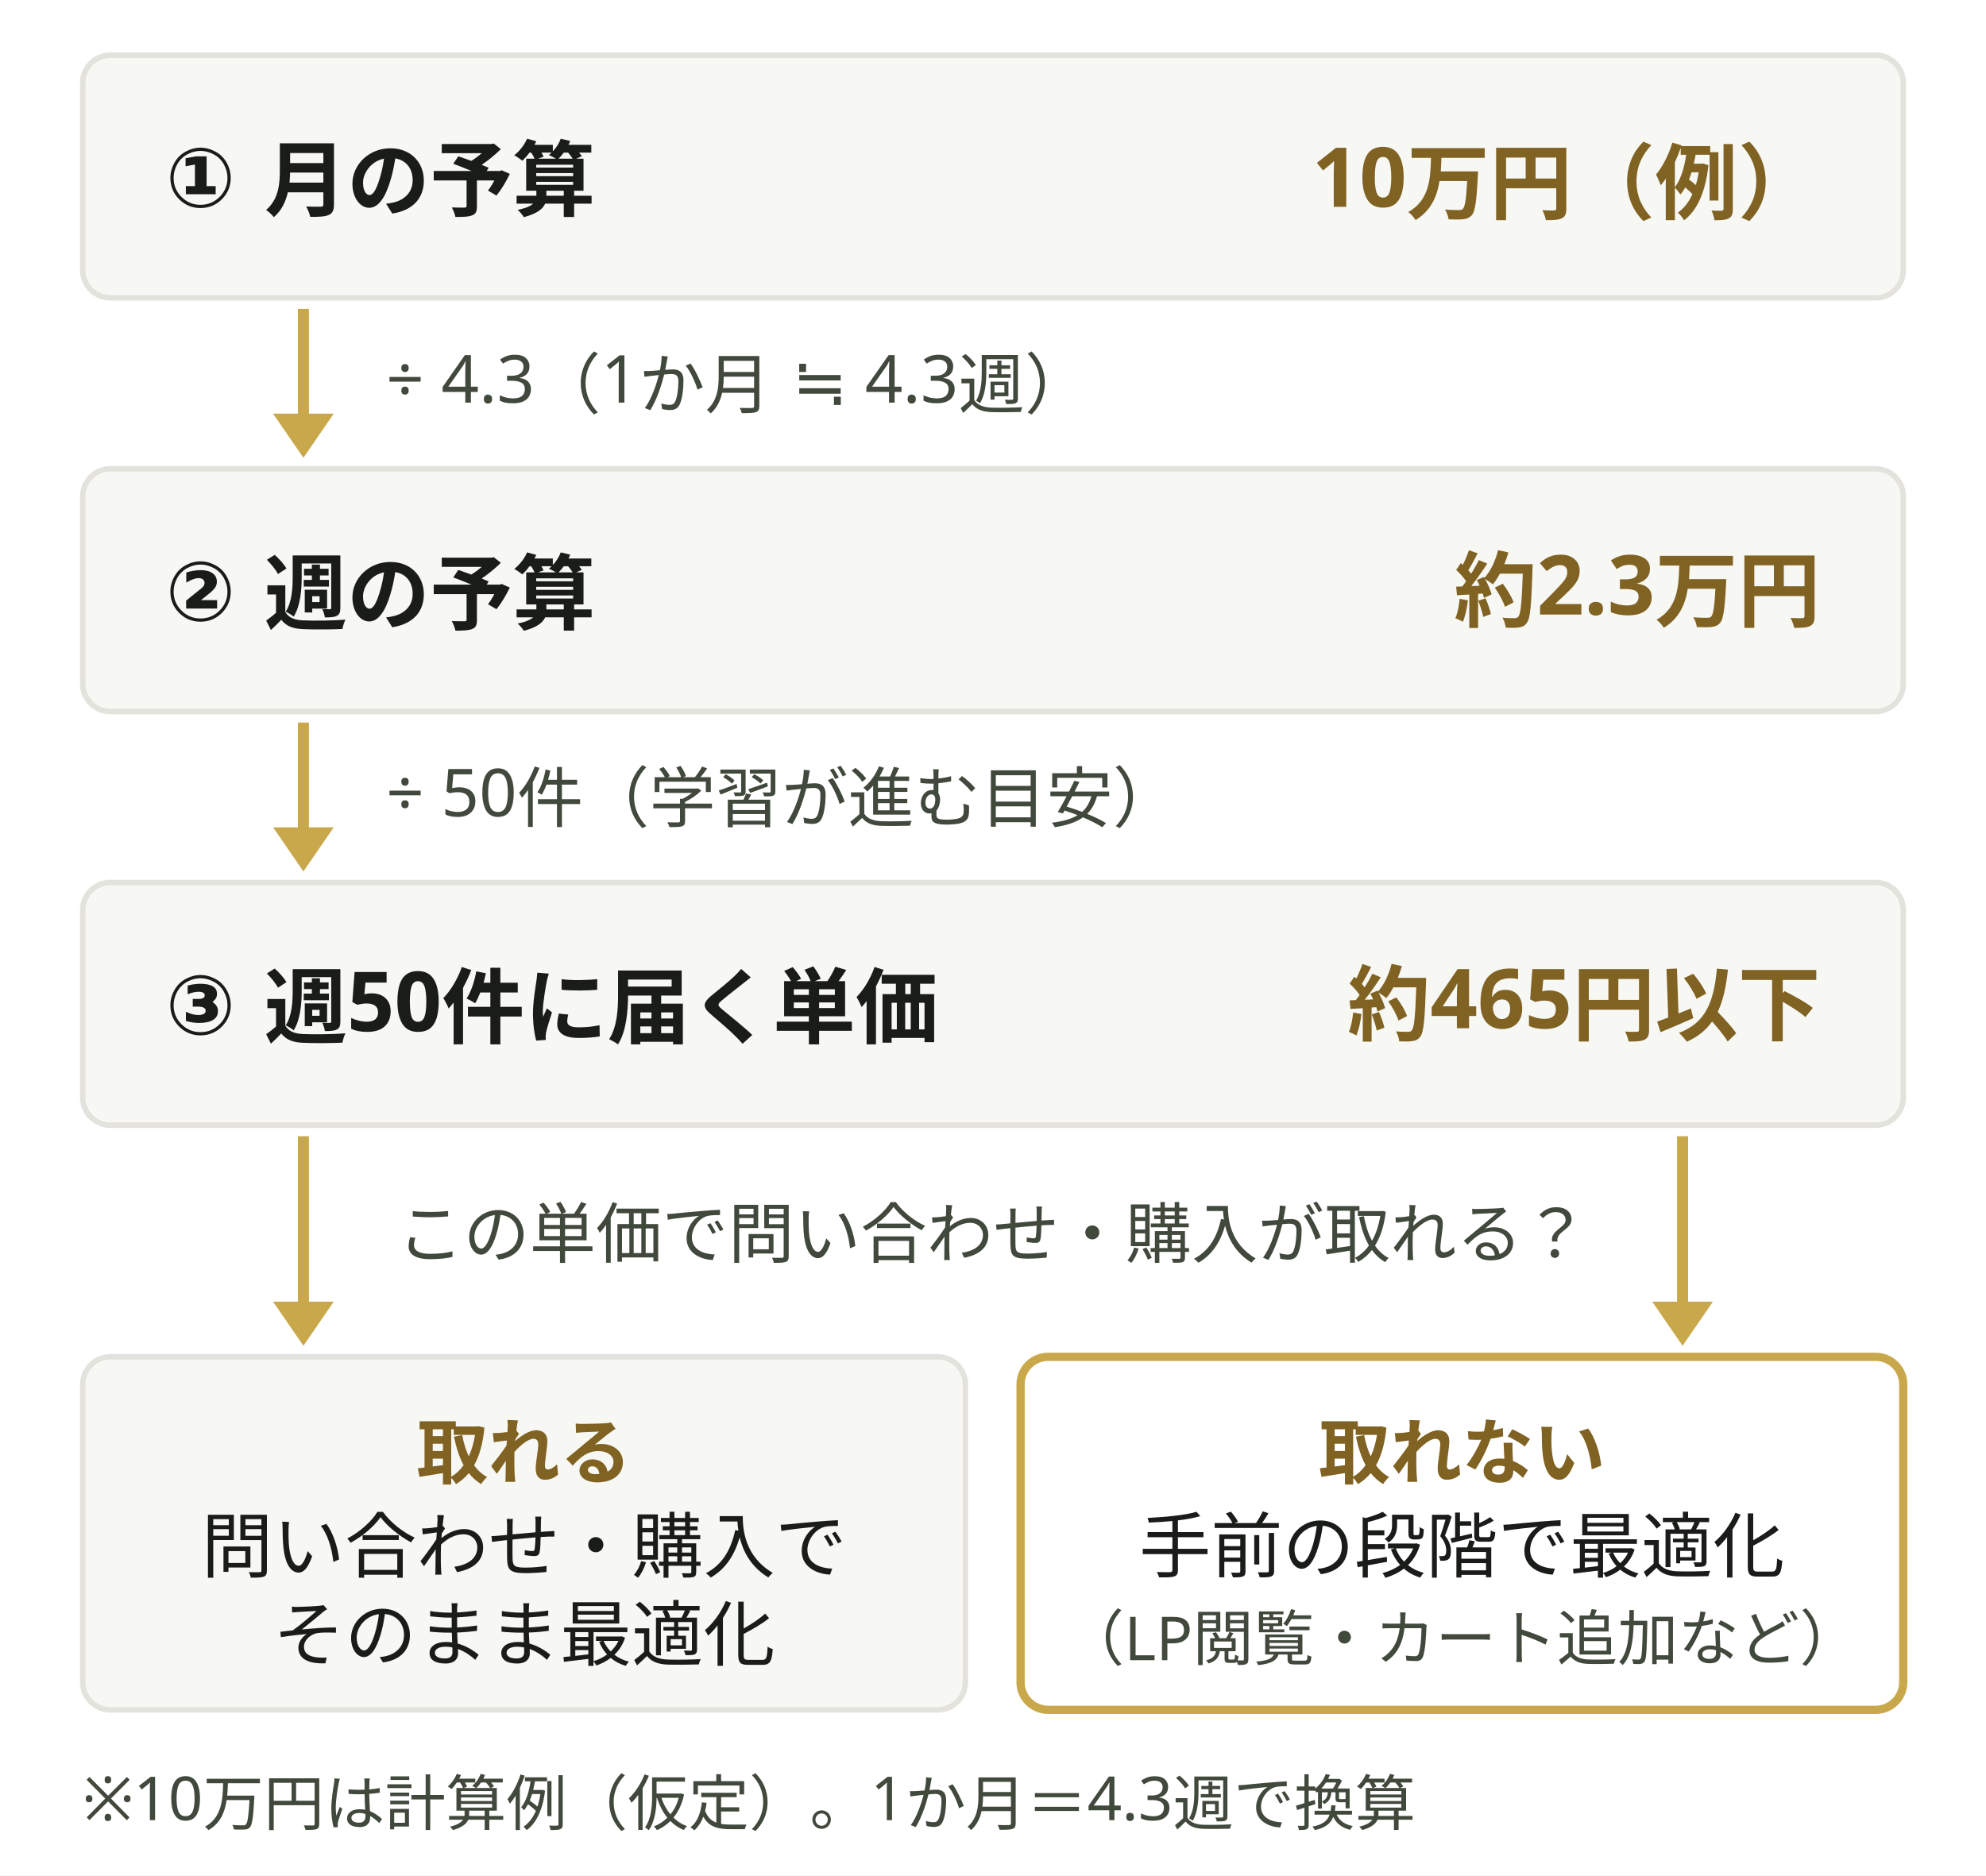
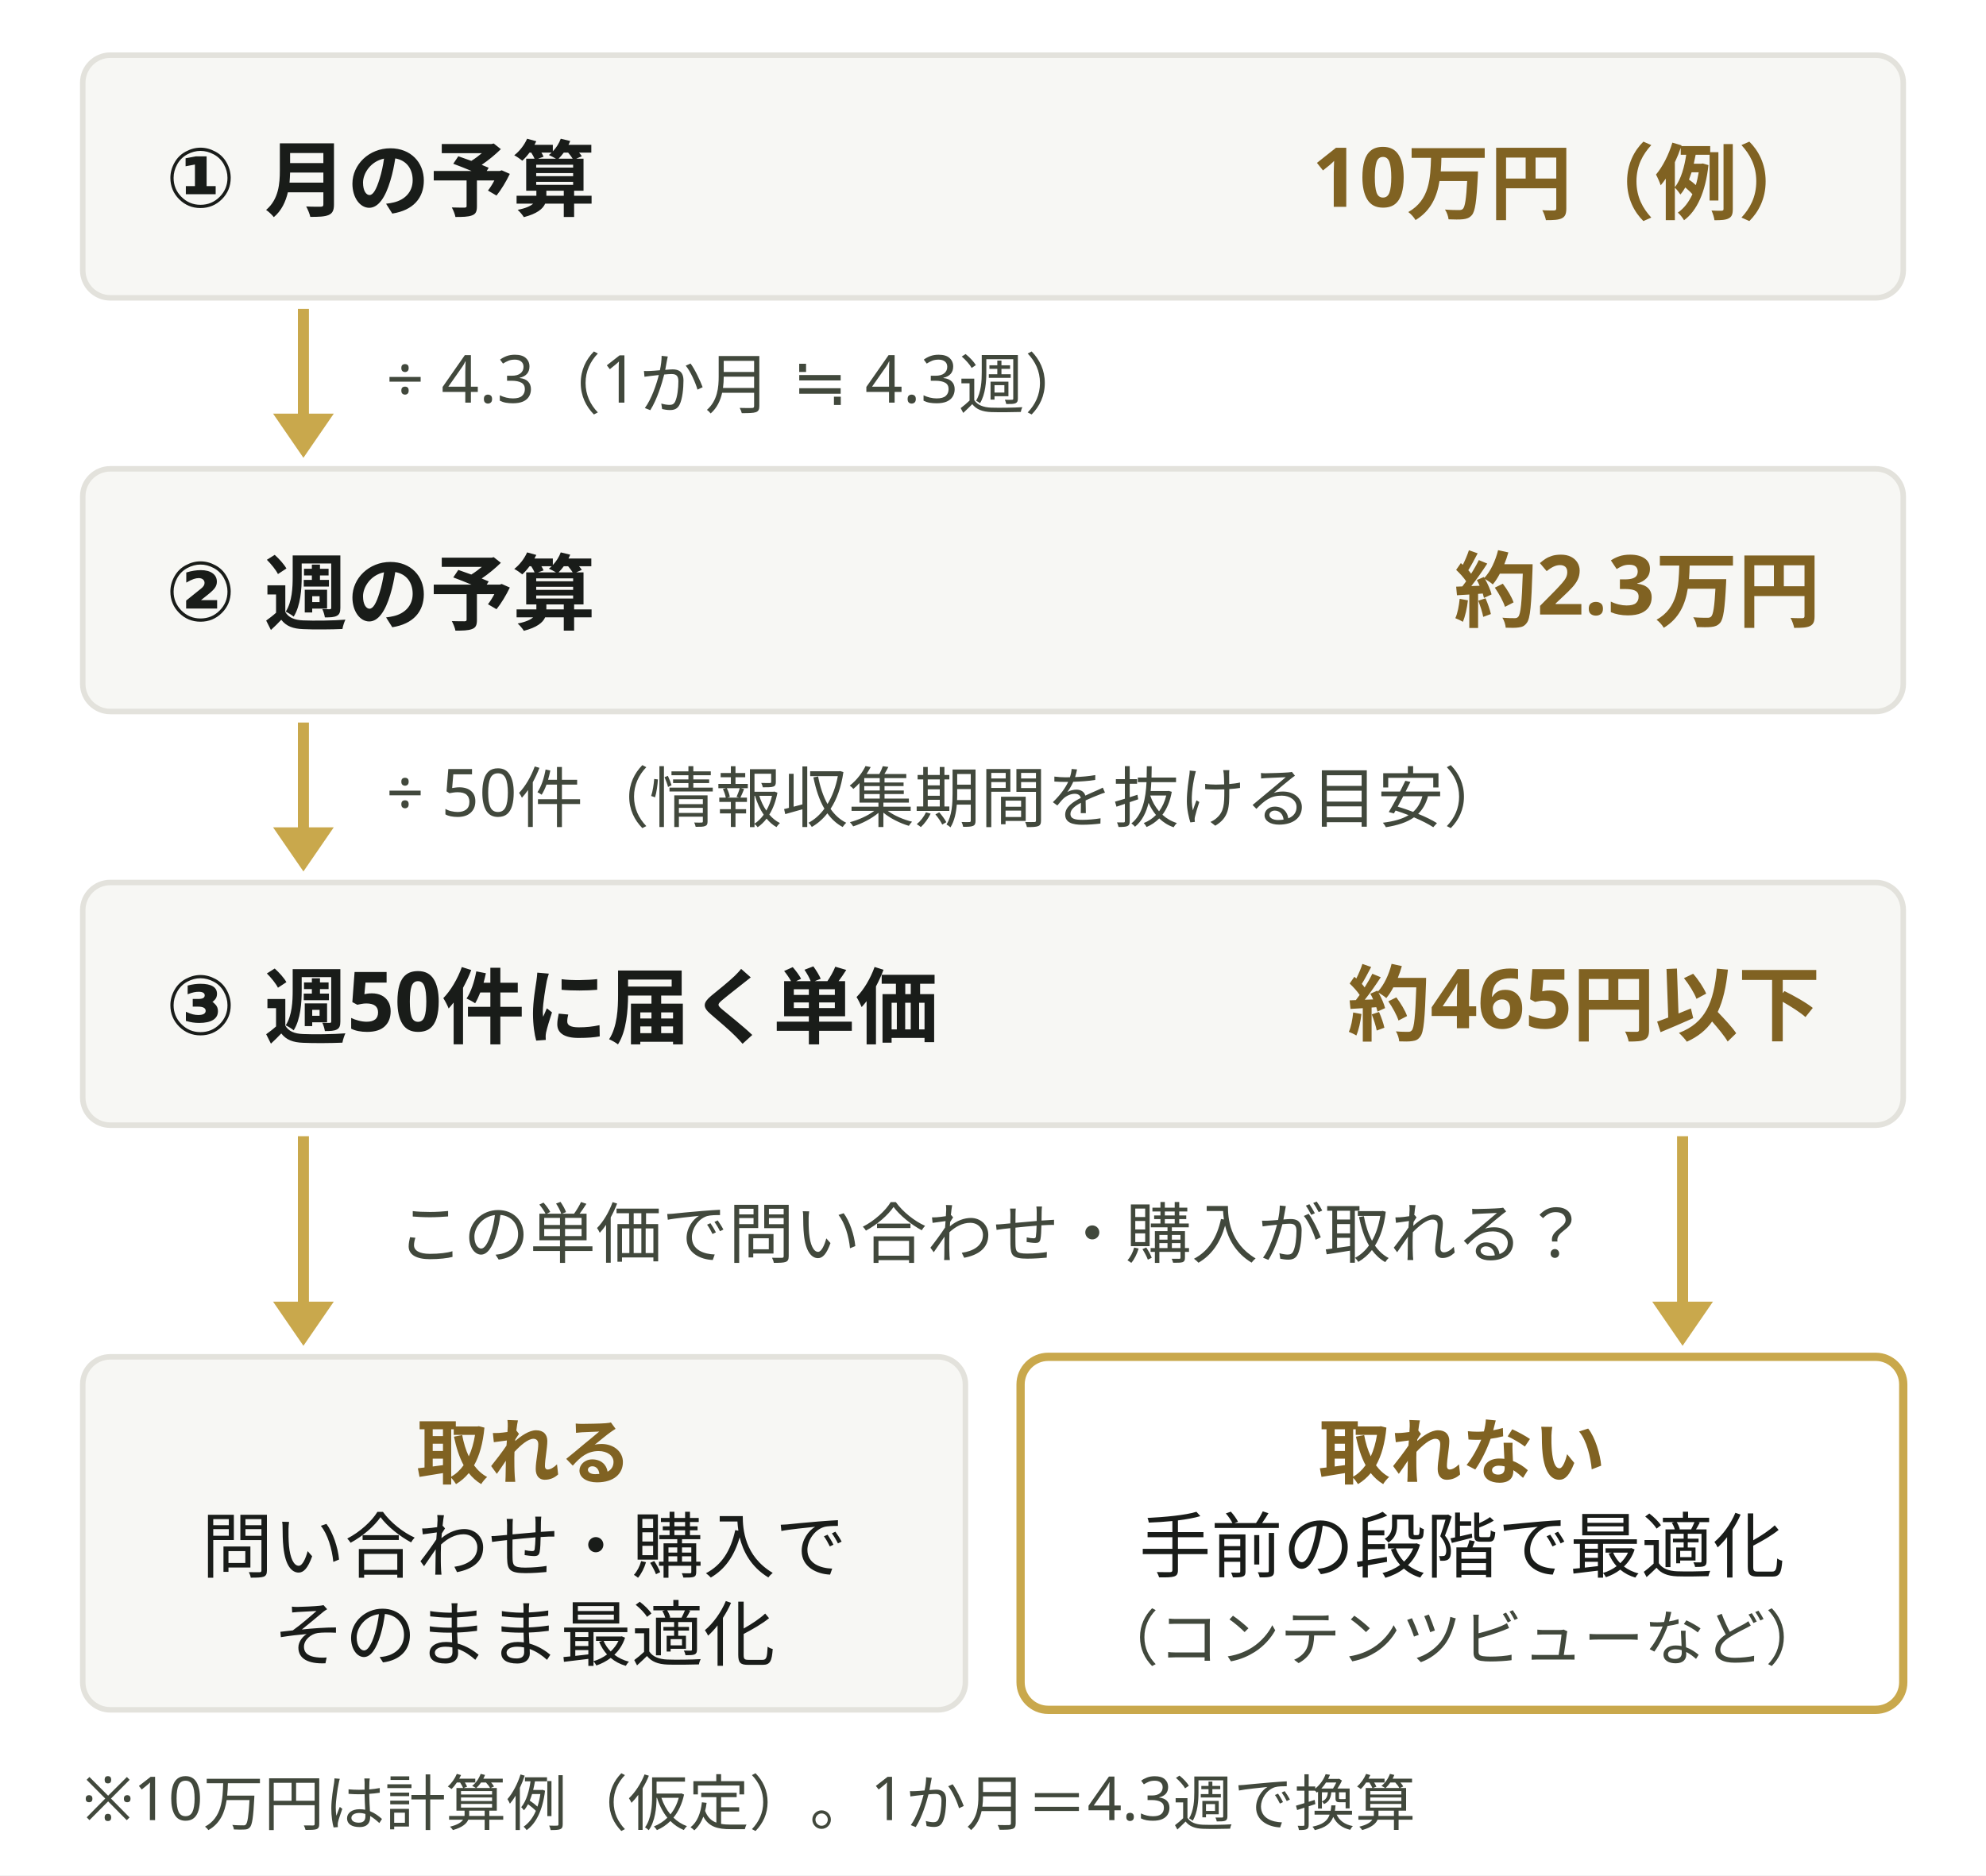
<svg xmlns="http://www.w3.org/2000/svg" viewBox="0 0 720 680" width="720" height="680" font-family="Hiragino Sans, Hiragino Kaku Gothic ProN, Noto Sans JP, sans-serif">
  <rect x="0" y="0" width="720" height="680" fill="#ffffff" />
  <rect x="30" y="20" width="660" height="88" rx="10" fill="#f7f7f4" stroke="#e3e2dc" stroke-width="2" />
  <text x="60" y="75" font-size="30" font-weight="700" fill="#191c19">① 月の予算</text>
  <text x="660" y="75" font-size="30" font-weight="700" fill="#806222" text-anchor="end">10万円（例）</text>
  <line x1="110" y1="112" x2="110" y2="152" stroke="#c9a84c" stroke-width="4" />
  <polygon points="99,150 121,150 110,166" fill="#c9a84c" />
  <text x="140" y="146" font-size="24" fill="#41483c">÷ 4.3（1か月 ≒ 4.3週）</text>
  <rect x="30" y="170" width="660" height="88" rx="10" fill="#f7f7f4" stroke="#e3e2dc" stroke-width="2" />
  <text x="60" y="225" font-size="30" font-weight="700" fill="#191c19">② 週の予算</text>
  <text x="660" y="225" font-size="30" font-weight="700" fill="#806222" text-anchor="end">約2.3万円</text>
  <line x1="110" y1="262" x2="110" y2="302" stroke="#c9a84c" stroke-width="4" />
  <polygon points="99,300 121,300 110,316" fill="#c9a84c" />
-   <text x="140" y="296" font-size="24" fill="#41483c">÷ 50件（学習が進む目安）</text>
+   <text x="140" y="296" font-size="24" fill="#41483c">÷ 50件（情報収集期間を抜ける目安）</text>
  <rect x="30" y="320" width="660" height="88" rx="10" fill="#f7f7f4" stroke="#e3e2dc" stroke-width="2" />
  <text x="60" y="375" font-size="30" font-weight="700" fill="#191c19">③ 週50件に届く単価</text>
  <text x="660" y="375" font-size="30" font-weight="700" fill="#806222" text-anchor="end">約465円以下</text>
  <line x1="110" y1="412" x2="110" y2="474" stroke="#c9a84c" stroke-width="4" />
  <polygon points="99,472 121,472 110,488" fill="#c9a84c" />
  <line x1="610" y1="412" x2="610" y2="474" stroke="#c9a84c" stroke-width="4" />
  <polygon points="599,472 621,472 610,488" fill="#c9a84c" />
  <text x="360" y="456" font-size="24" fill="#41483c" text-anchor="middle">この単価で問い合わせ・購入が取れる？</text>
  <rect x="30" y="492" width="320" height="128" rx="10" fill="#f7f7f4" stroke="#e3e2dc" stroke-width="2" />
  <text x="190" y="536" font-size="26" font-weight="700" fill="#806222" text-anchor="middle">取れる</text>
  <text x="190" y="570" font-size="26" fill="#191c19" text-anchor="middle">問い合わせ・購入で</text>
  <text x="190" y="602" font-size="26" fill="#191c19" text-anchor="middle">そのまま最適化</text>
  <rect x="370" y="492" width="320" height="128" rx="10" fill="#ffffff" stroke="#c9a84c" stroke-width="3" />
  <text x="530" y="536" font-size="26" font-weight="700" fill="#806222" text-anchor="middle">取れない</text>
  <text x="530" y="570" font-size="26" fill="#191c19" text-anchor="middle">手前の段階で最適化</text>
-   <text x="530" y="602" font-size="22" fill="#41483c" text-anchor="middle">（LP閲覧・カート追加など）</text>
+   <text x="530" y="602" font-size="22" fill="#41483c" text-anchor="middle">（コンテンツビューなど）</text>
  <text x="30" y="660" font-size="22" fill="#41483c">※10万円は計算例（仮定）。1か月＝4.3週で換算</text>
</svg>
